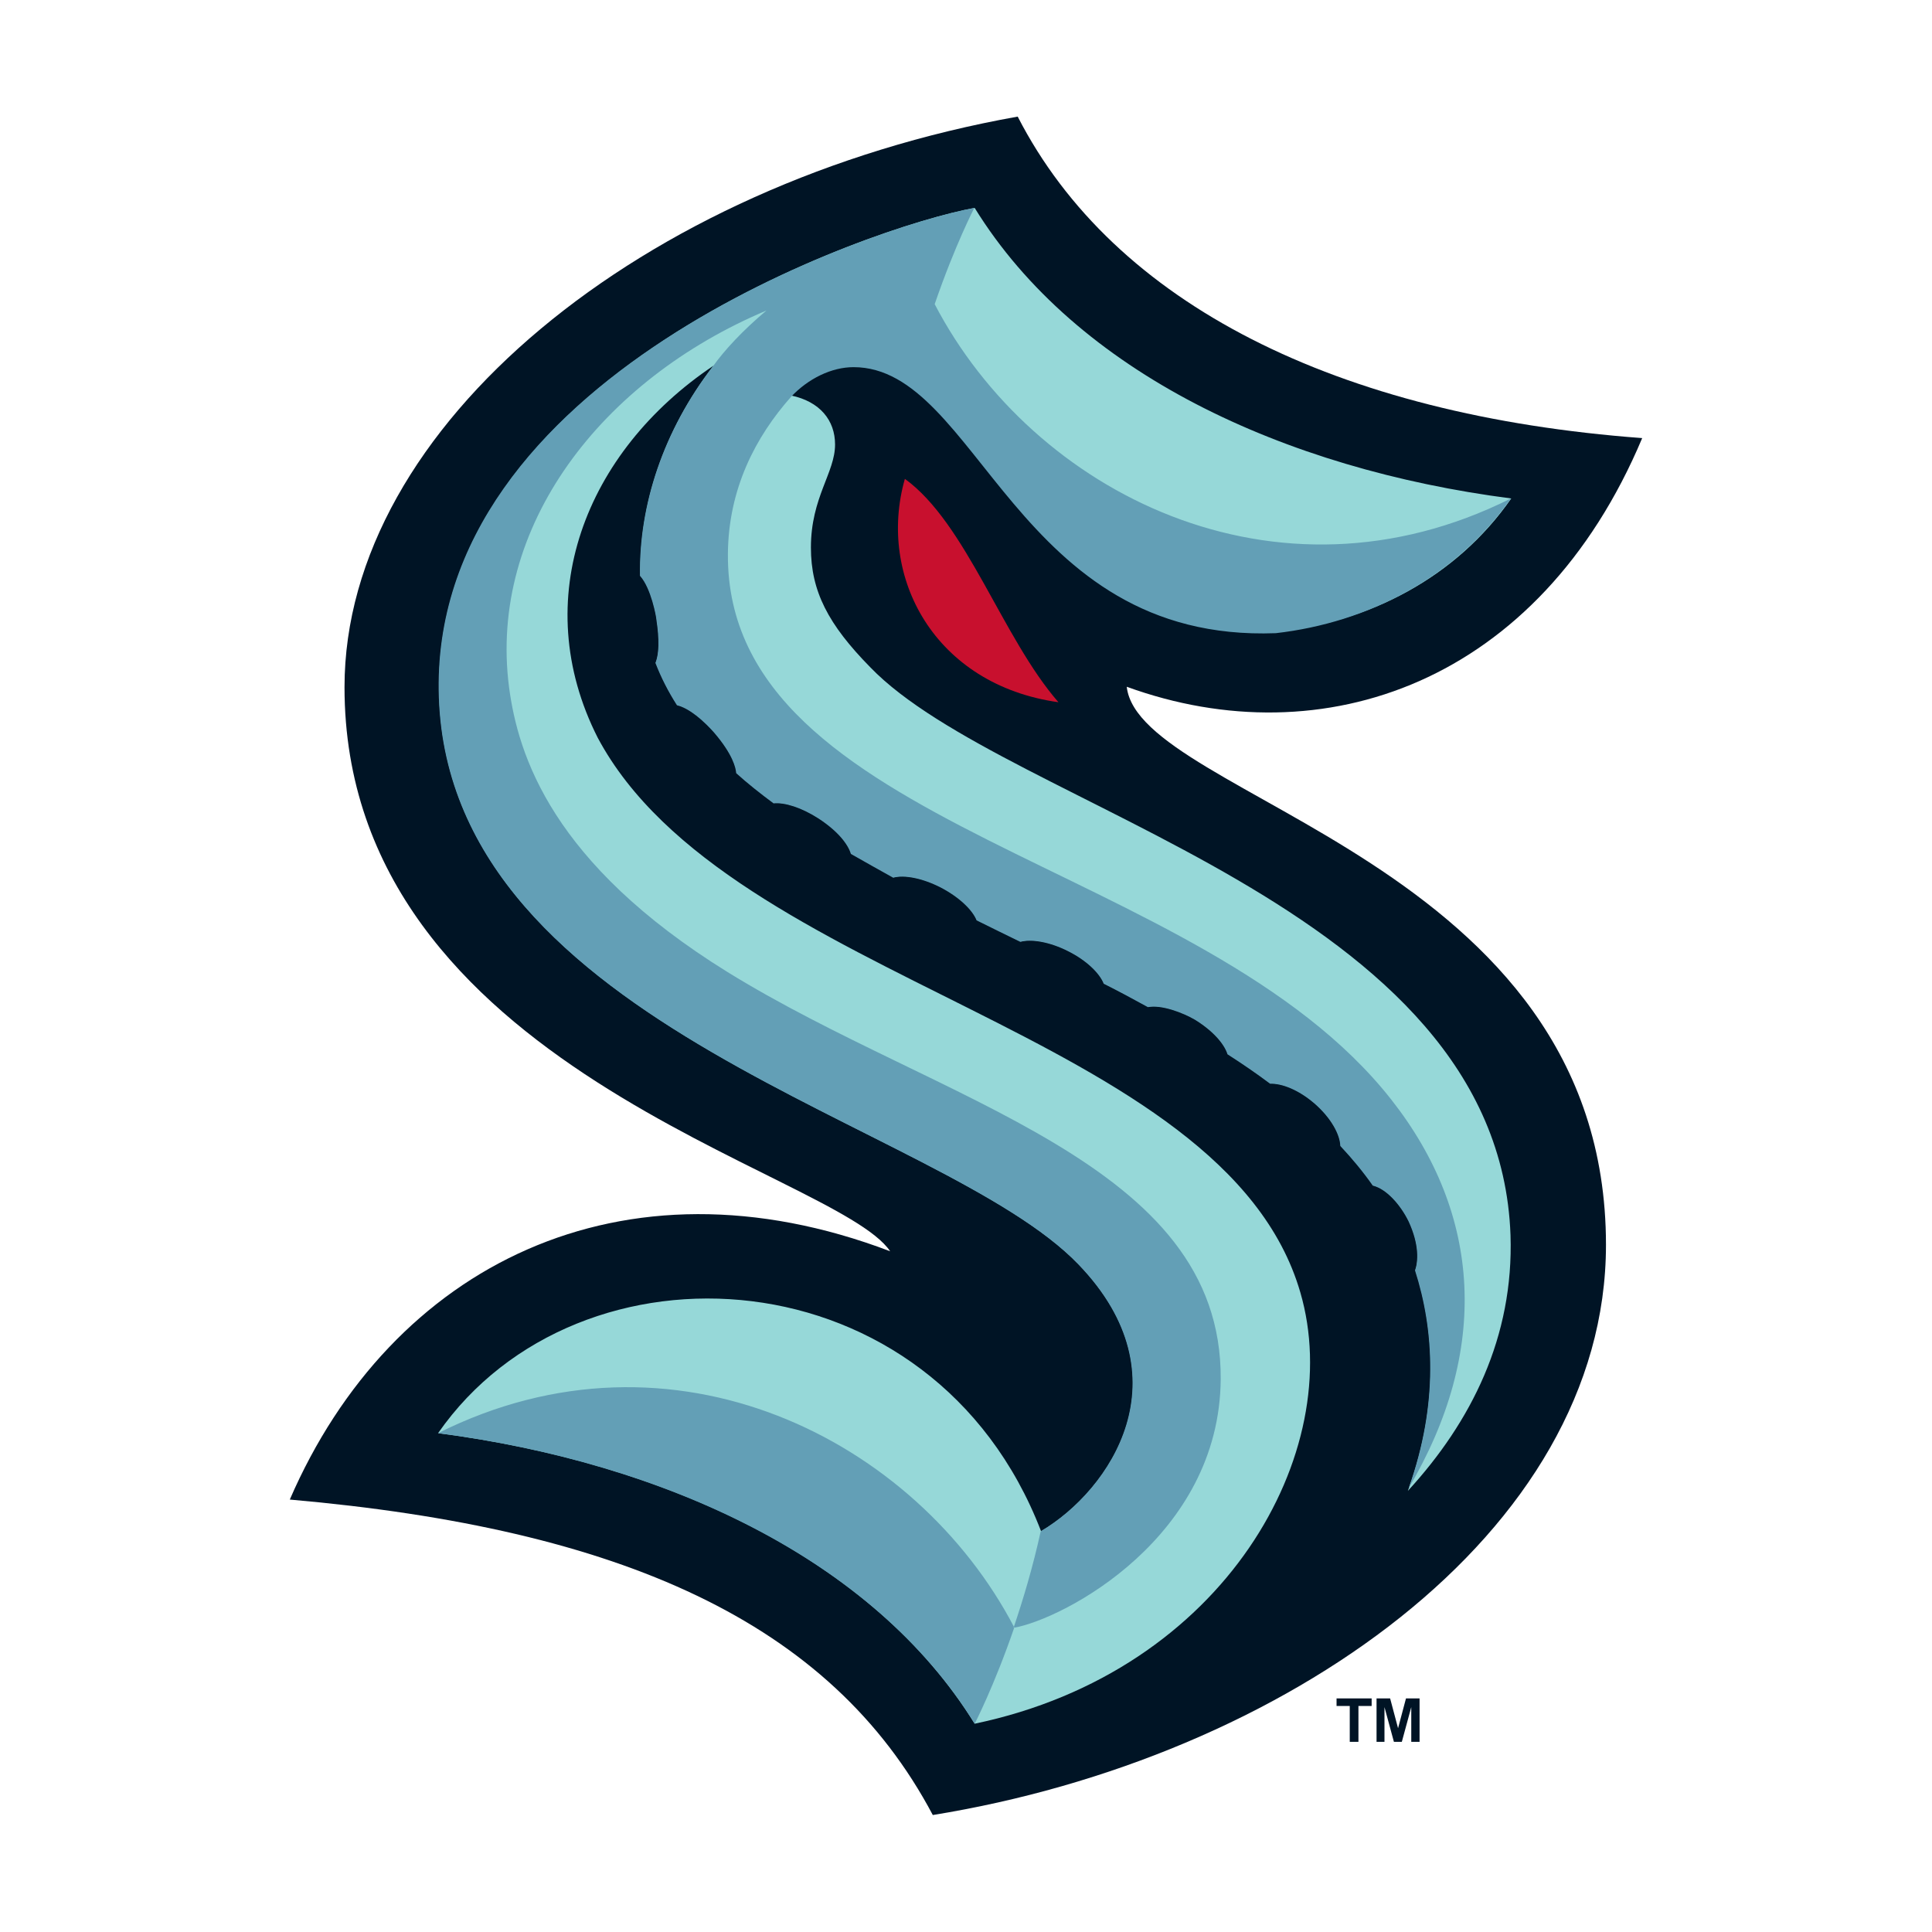
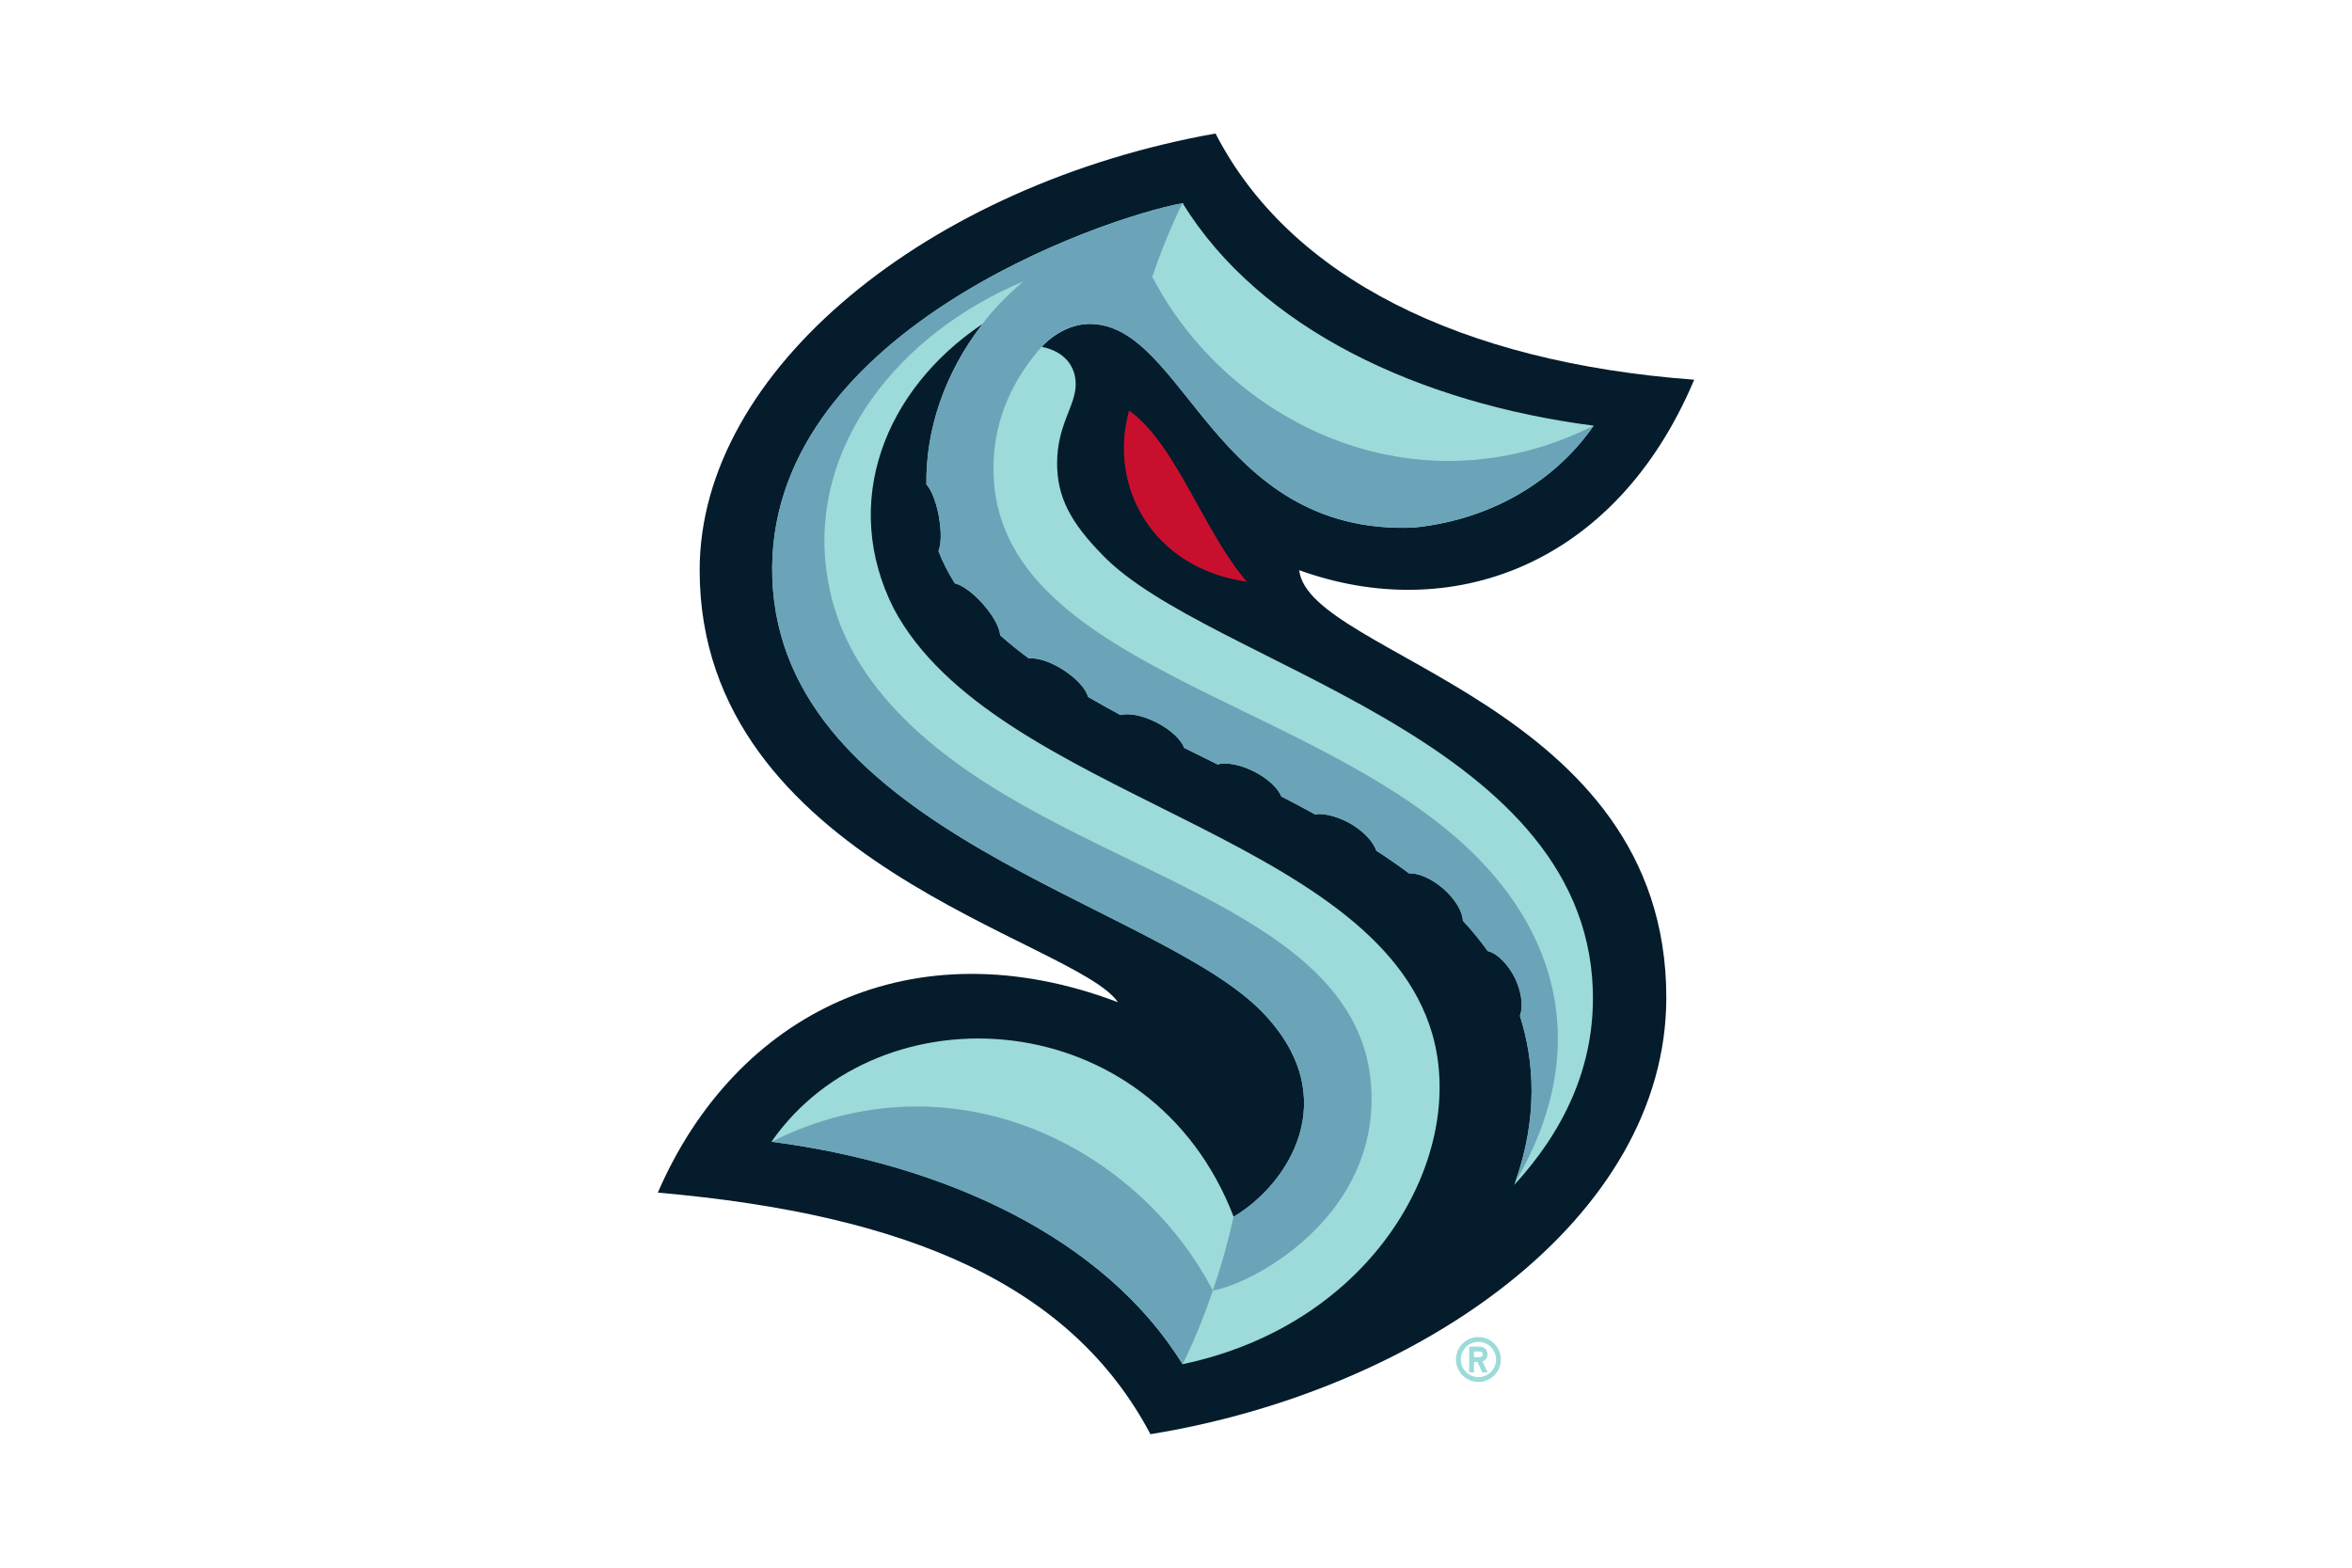
- <svg xmlns="http://www.w3.org/2000/svg" version="1.1" id="Layer_1" x="0px" y="0px" viewBox="0 0 512 512" style="enable-background:new 0 0 512 512;" xml:space="preserve">
-   <style type="text/css">
- 	.st0{fill:#001425;}
- 	.st1{fill:#96D8D8;}
- 	.st2{fill:#C8102E;}
- 	.st3{fill:#639FB6;}
- </style>
-   <g>
-     <path class="st0" d="M76.8,397.4c87.7,7.7,143.3,32.4,170.4,83.6c92.7-15,178.4-74.5,178.4-151.1c0-102.1-123.7-118.1-127-147.9   c52,18.9,109.3-1,136.6-65.9c-80.8-6-140-35.5-165.5-85.2C170.5,48.6,91.3,112.8,91.3,182.1c0,101.2,130.1,128,144.6,149.5   C164.9,304.6,103.7,335.3,76.8,397.4L76.8,397.4z" />
-     <path class="st1" d="M230.6,176.8c-11.1-11.3-15.7-20.1-15.7-31.7c0-13.3,6.4-19.8,6.4-27.3c0-6.4-4-11.4-11.7-13   c4.6-4.9,10.8-7.9,16.6-7.9c33.1,0,42.8,73.1,111.9,70.5c24.6-2.4,47.8-14.3,62.4-35.3c-60.3-7.8-115.3-33.4-142.2-77   c-27.9,5.1-144.8,45.4-141.9,129.8c3.1,88,133.2,112.4,169.5,150.2c28.7,29.8,8.5,59.8-10,70.7c-28.6-74.3-122.5-79.6-159.8-26   c60.3,7.8,115.3,33.4,142.2,77c66.5-13.9,98.6-72.2,86.3-114.3c-20.2-69.6-151.4-81.8-186.2-147c-18.6-36.7-3.3-75.8,30.7-98.6   c-13.3,17.2-19.7,37-19.4,55.6c3,3.3,4.3,11,4.3,11.2c0.4,2.7,1.2,8.4-0.2,11.9c1.5,3.9,3.4,7.6,5.7,11.2c4.6,1.1,9.7,7.1,9.8,7.2   c5,5.8,5.8,9.4,5.9,10.8c3.1,2.8,6.4,5.4,9.9,8c2.9-0.3,7.4,1.1,11.9,4c5.2,3.4,7.8,6.8,8.6,9.4c3.7,2.1,7.4,4.2,11.2,6.3   c2.9-0.8,7.7,0.1,12.6,2.6c4.8,2.5,8.4,5.9,9.5,8.7c3.8,1.9,7.7,3.8,11.6,5.7c2.9-0.8,7.8,0,12.7,2.5c4.8,2.4,8.3,5.8,9.4,8.6   c3.9,2,7.8,4.1,11.7,6.2c3.6-0.7,9.3,1.5,12.4,3.3c4.6,2.8,7.8,6.3,8.7,9.2c3.9,2.5,7.7,5.1,11.3,7.8c3.1-0.1,7.5,1.6,11.7,5.2   c4.5,3.9,6.8,8.3,6.9,11.3c3.1,3.3,6,6.8,8.6,10.5c3.7,0.9,7.4,5.2,9.5,9.5c2.9,6.3,2.5,10.7,1.7,13c5,15.6,6.3,35.2-1.7,57.7   c-0.1,0.2-0.2,0.5-0.3,0.8c16.8-18.3,28.1-40.8,27.2-67.8C397.1,239.1,267,214.6,230.6,176.8L230.6,176.8L230.6,176.8z" />
-     <path class="st2" d="M280.5,186.1c-14.9-17.1-24.4-47.4-40.7-59.2C232.4,152.9,247.7,181.5,280.5,186.1z" />
-     <path class="st3" d="M268.8,431.3c-5.4,15.7-10.5,25.5-10.5,25.5c-26.9-43.5-81.9-69.1-142.2-77   C178.4,348.6,242.8,381.5,268.8,431.3L268.8,431.3z M400.4,132.1c-62.3,31.2-126.7-1.6-152.7-51.5c5.4-15.7,10.5-25.5,10.5-25.5   c-26.3,4.8-144.9,44.7-141.9,129.8c3.1,88,133.2,112.4,169.5,150.2c28.7,29.8,8.5,59.8-10,70.7c-2.1,9.6-4.7,18.2-7.2,25.6   c13.5-2.4,54.6-24.1,54.9-65.9c0.4-57.7-74.2-73-130.7-107.9c-46.5-28.8-55.5-57.4-57.9-75.5c-5.5-42.6,24.5-81.4,68.2-99.8   c-6.3,5.3-11.1,10.5-14.1,14.7c-13.3,17.2-19.7,37-19.4,55.6c3,3.3,4.3,11,4.3,11.2c0.4,2.7,1.2,8.4-0.2,11.9   c1.5,3.9,3.4,7.6,5.7,11.2c4.6,1.1,9.7,7.1,9.8,7.2c5,5.8,5.8,9.4,5.9,10.8c3.1,2.8,6.4,5.4,9.9,8c2.9-0.3,7.4,1.1,11.9,4   c5.2,3.4,7.8,6.8,8.6,9.4c3.7,2.1,7.4,4.2,11.2,6.3c2.9-0.8,7.7,0.1,12.6,2.6c4.8,2.5,8.4,5.9,9.5,8.7c3.8,1.9,7.7,3.8,11.6,5.7   c2.9-0.8,7.8,0,12.7,2.5c4.8,2.4,8.3,5.8,9.4,8.6c4,2,7.9,4.1,11.7,6.2c3.6-0.7,9.3,1.5,12.4,3.3c4.6,2.8,7.8,6.3,8.7,9.2   c3.9,2.5,7.7,5.1,11.3,7.8c3.1-0.1,7.5,1.6,11.7,5.2c4.5,3.9,6.8,8.3,6.9,11.3c3.1,3.3,6,6.8,8.6,10.5c3.7,0.9,7.4,5.2,9.5,9.5   c2.9,6.3,2.5,10.7,1.7,13c5,15.6,6.3,35.2-1.7,57.7c21.5-36.4,19.4-72.5-4.6-103c-50.1-63.8-176.2-71.4-175.8-144.5   c0.1-17.4,7.4-31.2,16.7-41.7c4.6-4.9,10.8-7.9,16.6-7.9c33.1,0,42.8,73.1,111.9,70.5C362.6,165,385.8,153,400.4,132.1L400.4,132.1   z" />
-     <path class="st0" d="M357.7,461.6v-9.5h-3.5v-2h9.3v2H360v9.5H357.7z M364.8,461.6v-11.5h3.6l2.1,7.9l2.1-7.9h3.6v11.5h-2.2v-9.2   l-2.5,9.2h-2.1l-2.5-9.2v9.2L364.8,461.6L364.8,461.6z" />
-   </g>
+ <svg xmlns="http://www.w3.org/2000/svg" viewBox="0 0 960 640">
+   <path fill="#041c2c" d="M268.49 486.88c103.479 9.043 169.127 38.224 201.075 98.62 109.381-17.722 210.564-87.866 210.564-178.269 0-120.45-145.962-139.38-149.85-174.462 61.398 22.253 128.981-1.168 161.231-77.756-95.381-7.049-165.199-41.828-195.375-100.513-116.995 20.824-210.563 96.505-210.563 178.269 0 119.423 153.516 151.021 170.719 176.375-83.778-31.758-156.055 4.431-187.801 77.756z" />
+   <path fill="#9cdbd9" d="M450.026 226.586c-13.094-13.312-18.553-23.723-18.553-37.458 0-15.729 7.595-23.422 7.595-32.222 0-7.572-4.754-13.513-13.859-15.306 5.398-5.82 12.731-9.344 19.559-9.344 39.039 0 50.561 86.254 132.023 83.153 29.027-2.779 56.463-16.896 73.706-41.627-71.128-9.223-136.071-39.452-167.798-90.826-32.915 5.981-170.94 53.61-167.455 153.136 3.646 103.795 157.162 132.634 200.108 177.201 33.862 35.142 10.012 70.566-11.824 83.435-33.721-87.664-144.532-93.907-188.647-30.631 71.128 9.224 136.071 39.452 167.798 90.826 78.46-16.453 116.31-85.248 101.908-134.87-23.851-82.106-178.676-96.565-219.729-173.475-21.937-43.279-3.908-89.477 36.218-116.362-15.752 20.3-23.286 43.681-22.943 65.572 3.565 3.886 5.076 12.969 5.116 13.15.524 3.182 1.45 9.888-.201 13.997 1.752 4.611 4.008 9.002 6.687 13.211 5.379 1.349 11.402 8.337 11.543 8.498 5.902 6.787 6.829 11.077 6.97 12.708 3.646 3.262 7.574 6.404 11.703 9.465 3.465-.403 8.722 1.269 14.081 4.672 6.164 4.048 9.246 8.036 10.112 11.036a470 470 0 0 0 13.214 7.391c3.445-.946 9.125.162 14.826 3.082 5.721 2.92 9.931 6.948 11.16 10.311 4.532 2.255 9.085 4.511 13.637 6.766 3.445-1.007 9.186 0 14.947 2.92 5.64 2.86 9.749 6.828 11.059 10.15a645 645 0 0 1 13.84 7.351c4.23-.866 10.997 1.712 14.663 3.907 5.44 3.242 9.166 7.472 10.274 10.875a236 236 0 0 1 13.315 9.244c3.605-.161 8.903 1.893 13.838 6.102 5.34 4.632 8.078 9.747 8.2 13.291 3.685 3.948 7.07 8.056 10.091 12.325 4.371 1.088 8.763 6.143 11.22 11.197 3.404 7.391 2.941 12.607 1.954 15.286 5.882 18.366 7.473 41.506-1.994 68.109-.1.282-.222.604-.363.947 19.822-21.569 33.217-48.112 32.09-79.992-3.647-103.795-157.163-132.634-200.109-177.201z" />
+   <path fill="#c8102e" d="M508.947 237.481c-17.546-20.179-28.745-55.926-48.084-69.902-8.682 30.792 9.387 64.464 48.084 69.902" />
+   <path fill="#6ba4b8" d="M495.047 526.896c-6.325 18.548-12.368 30.047-12.368 30.047-31.727-51.374-96.67-81.582-167.798-90.826 73.505-36.834 149.588 1.913 180.166 60.779m155.43-353.114c-73.505 36.834-149.588-1.913-180.166-60.779 6.325-18.548 12.368-30.047 12.368-30.047-31.082 5.66-170.981 52.764-167.456 153.136 3.646 103.795 157.162 132.634 200.109 177.201 33.862 35.142 10.012 70.566-11.824 83.435a281 281 0 0 1-8.461 30.148c15.994-2.78 64.481-28.436 64.783-77.817.443-68.049-87.545-86.073-154.221-127.377-54.892-33.995-65.548-67.727-68.328-89.074-6.547-50.227 28.906-96.103 80.434-117.732-7.393 6.304-13.134 12.446-16.659 17.34-15.752 20.3-23.286 43.681-22.944 65.572 3.566 3.886 5.077 12.969 5.117 13.15.524 3.182 1.45 9.888-.202 13.997 1.753 4.611 4.009 9.002 6.688 13.211 5.379 1.349 11.402 8.337 11.543 8.498 5.902 6.787 6.828 11.077 6.969 12.708 3.646 3.262 7.574 6.404 11.704 9.465 3.465-.403 8.722 1.269 14.08 4.672 6.164 4.028 9.247 8.036 10.113 11.036a470 470 0 0 0 13.214 7.391c3.445-.946 9.125.162 14.826 3.082 5.721 2.92 9.931 6.948 11.16 10.311 4.532 2.255 9.084 4.511 13.637 6.766 3.445-1.007 9.185 0 14.947 2.92 5.64 2.86 9.749 6.828 11.059 10.15a642 642 0 0 1 13.838 7.351c4.231-.866 10.999 1.712 14.665 3.907 5.439 3.242 9.166 7.472 10.273 10.875a236 236 0 0 1 13.316 9.244c3.605-.161 8.903 1.893 13.838 6.102 5.338 4.632 8.078 9.747 8.199 13.291 3.686 3.948 7.07 8.056 10.092 12.325 4.371 1.088 8.762 6.143 11.22 11.197 3.404 7.391 2.941 12.607 1.954 15.286 5.882 18.366 7.473 41.506-1.994 68.109 25.32-42.916 22.883-85.509-5.419-121.517-59.162-75.259-208.005-84.241-207.461-170.516.141-20.521 8.702-36.854 19.68-49.239 5.399-5.82 12.731-9.344 19.56-9.344 39.039 0 50.561 86.254 132.023 83.153 29.027-2.779 56.463-16.897 73.706-41.627z" />
+   <path fill="#9cdbd9" d="M594.276 555.01c0 5.055 4.109 9.163 9.165 9.163s9.166-4.108 9.166-9.163-4.089-9.163-9.166-9.163-9.165 4.108-9.165 9.163m16.357 0c0 3.967-3.223 7.189-7.192 7.189s-7.191-3.222-7.191-7.189 3.223-7.19 7.191-7.19 7.192 3.223 7.192 7.19" />
+   <path fill="#9cdbd9" d="M599.654 560.246h1.975v-4.25h1.41l1.974 4.25h2.175l-2.054-4.431a3.08 3.08 0 0 0 2.054-2.92c0-1.712-1.39-3.122-3.102-3.122h-4.432zm1.975-8.519h2.457a1.147 1.147 0 1 1 0 2.296h-2.457z" />
</svg>
